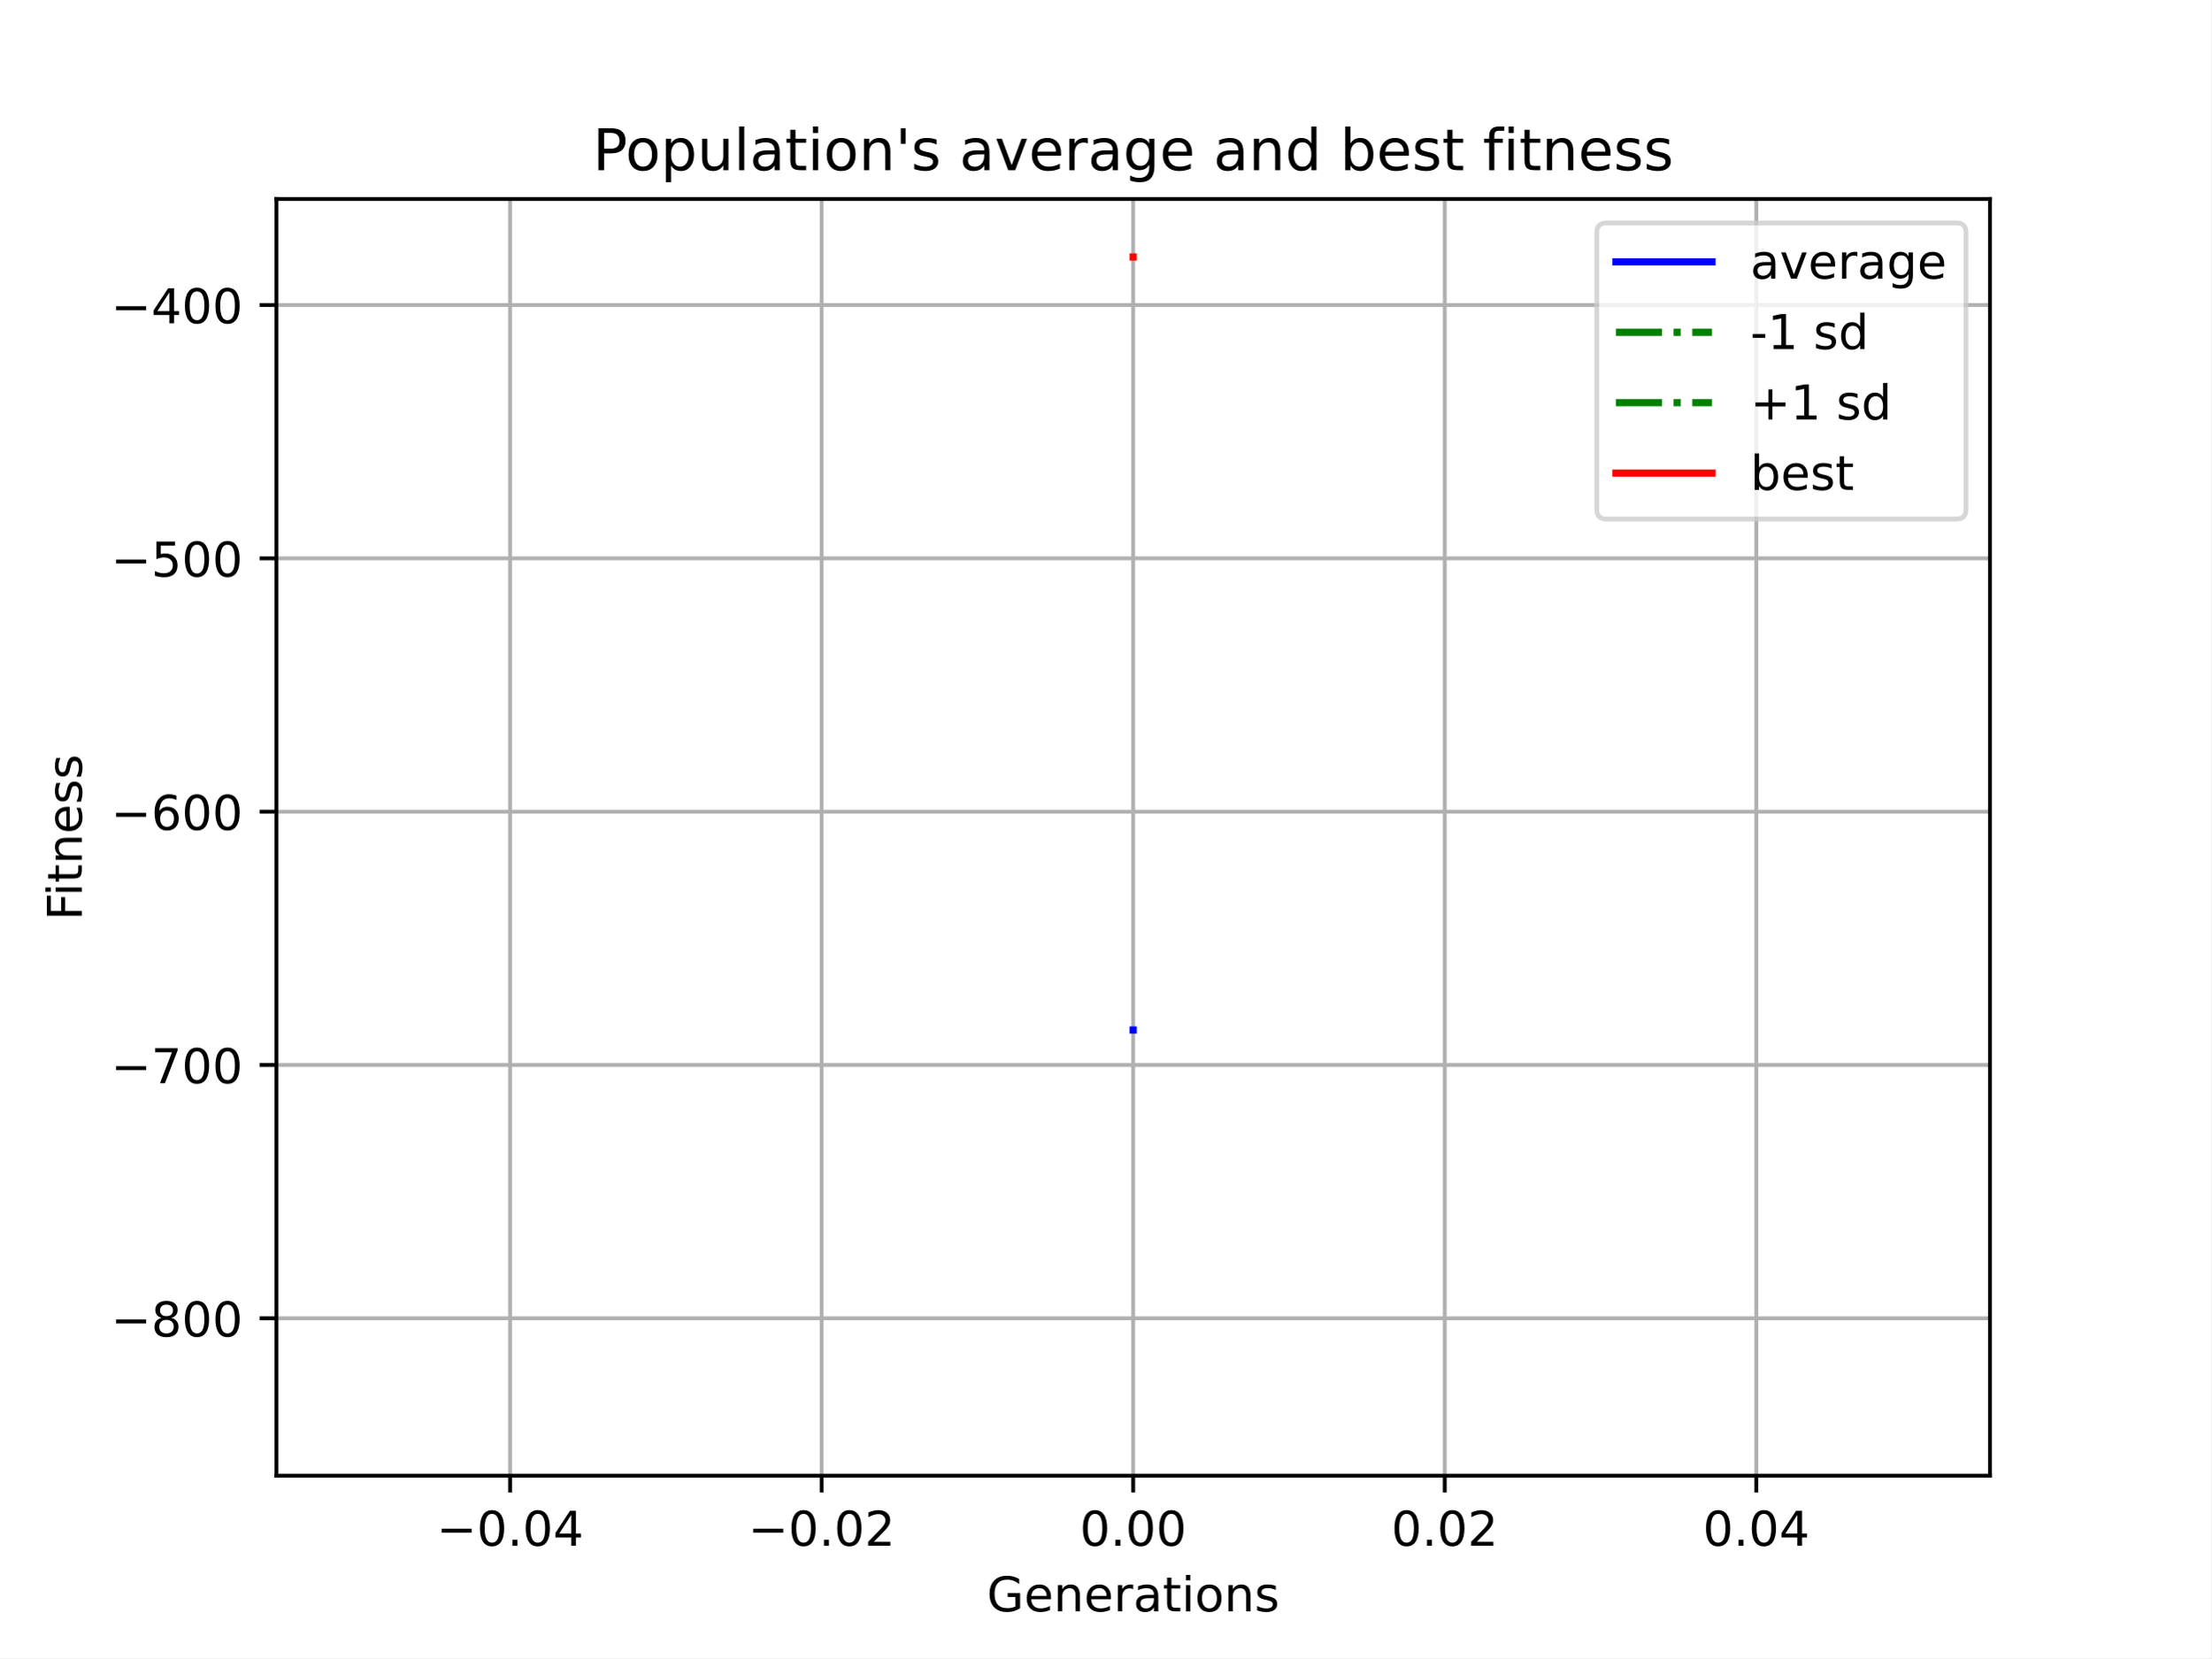
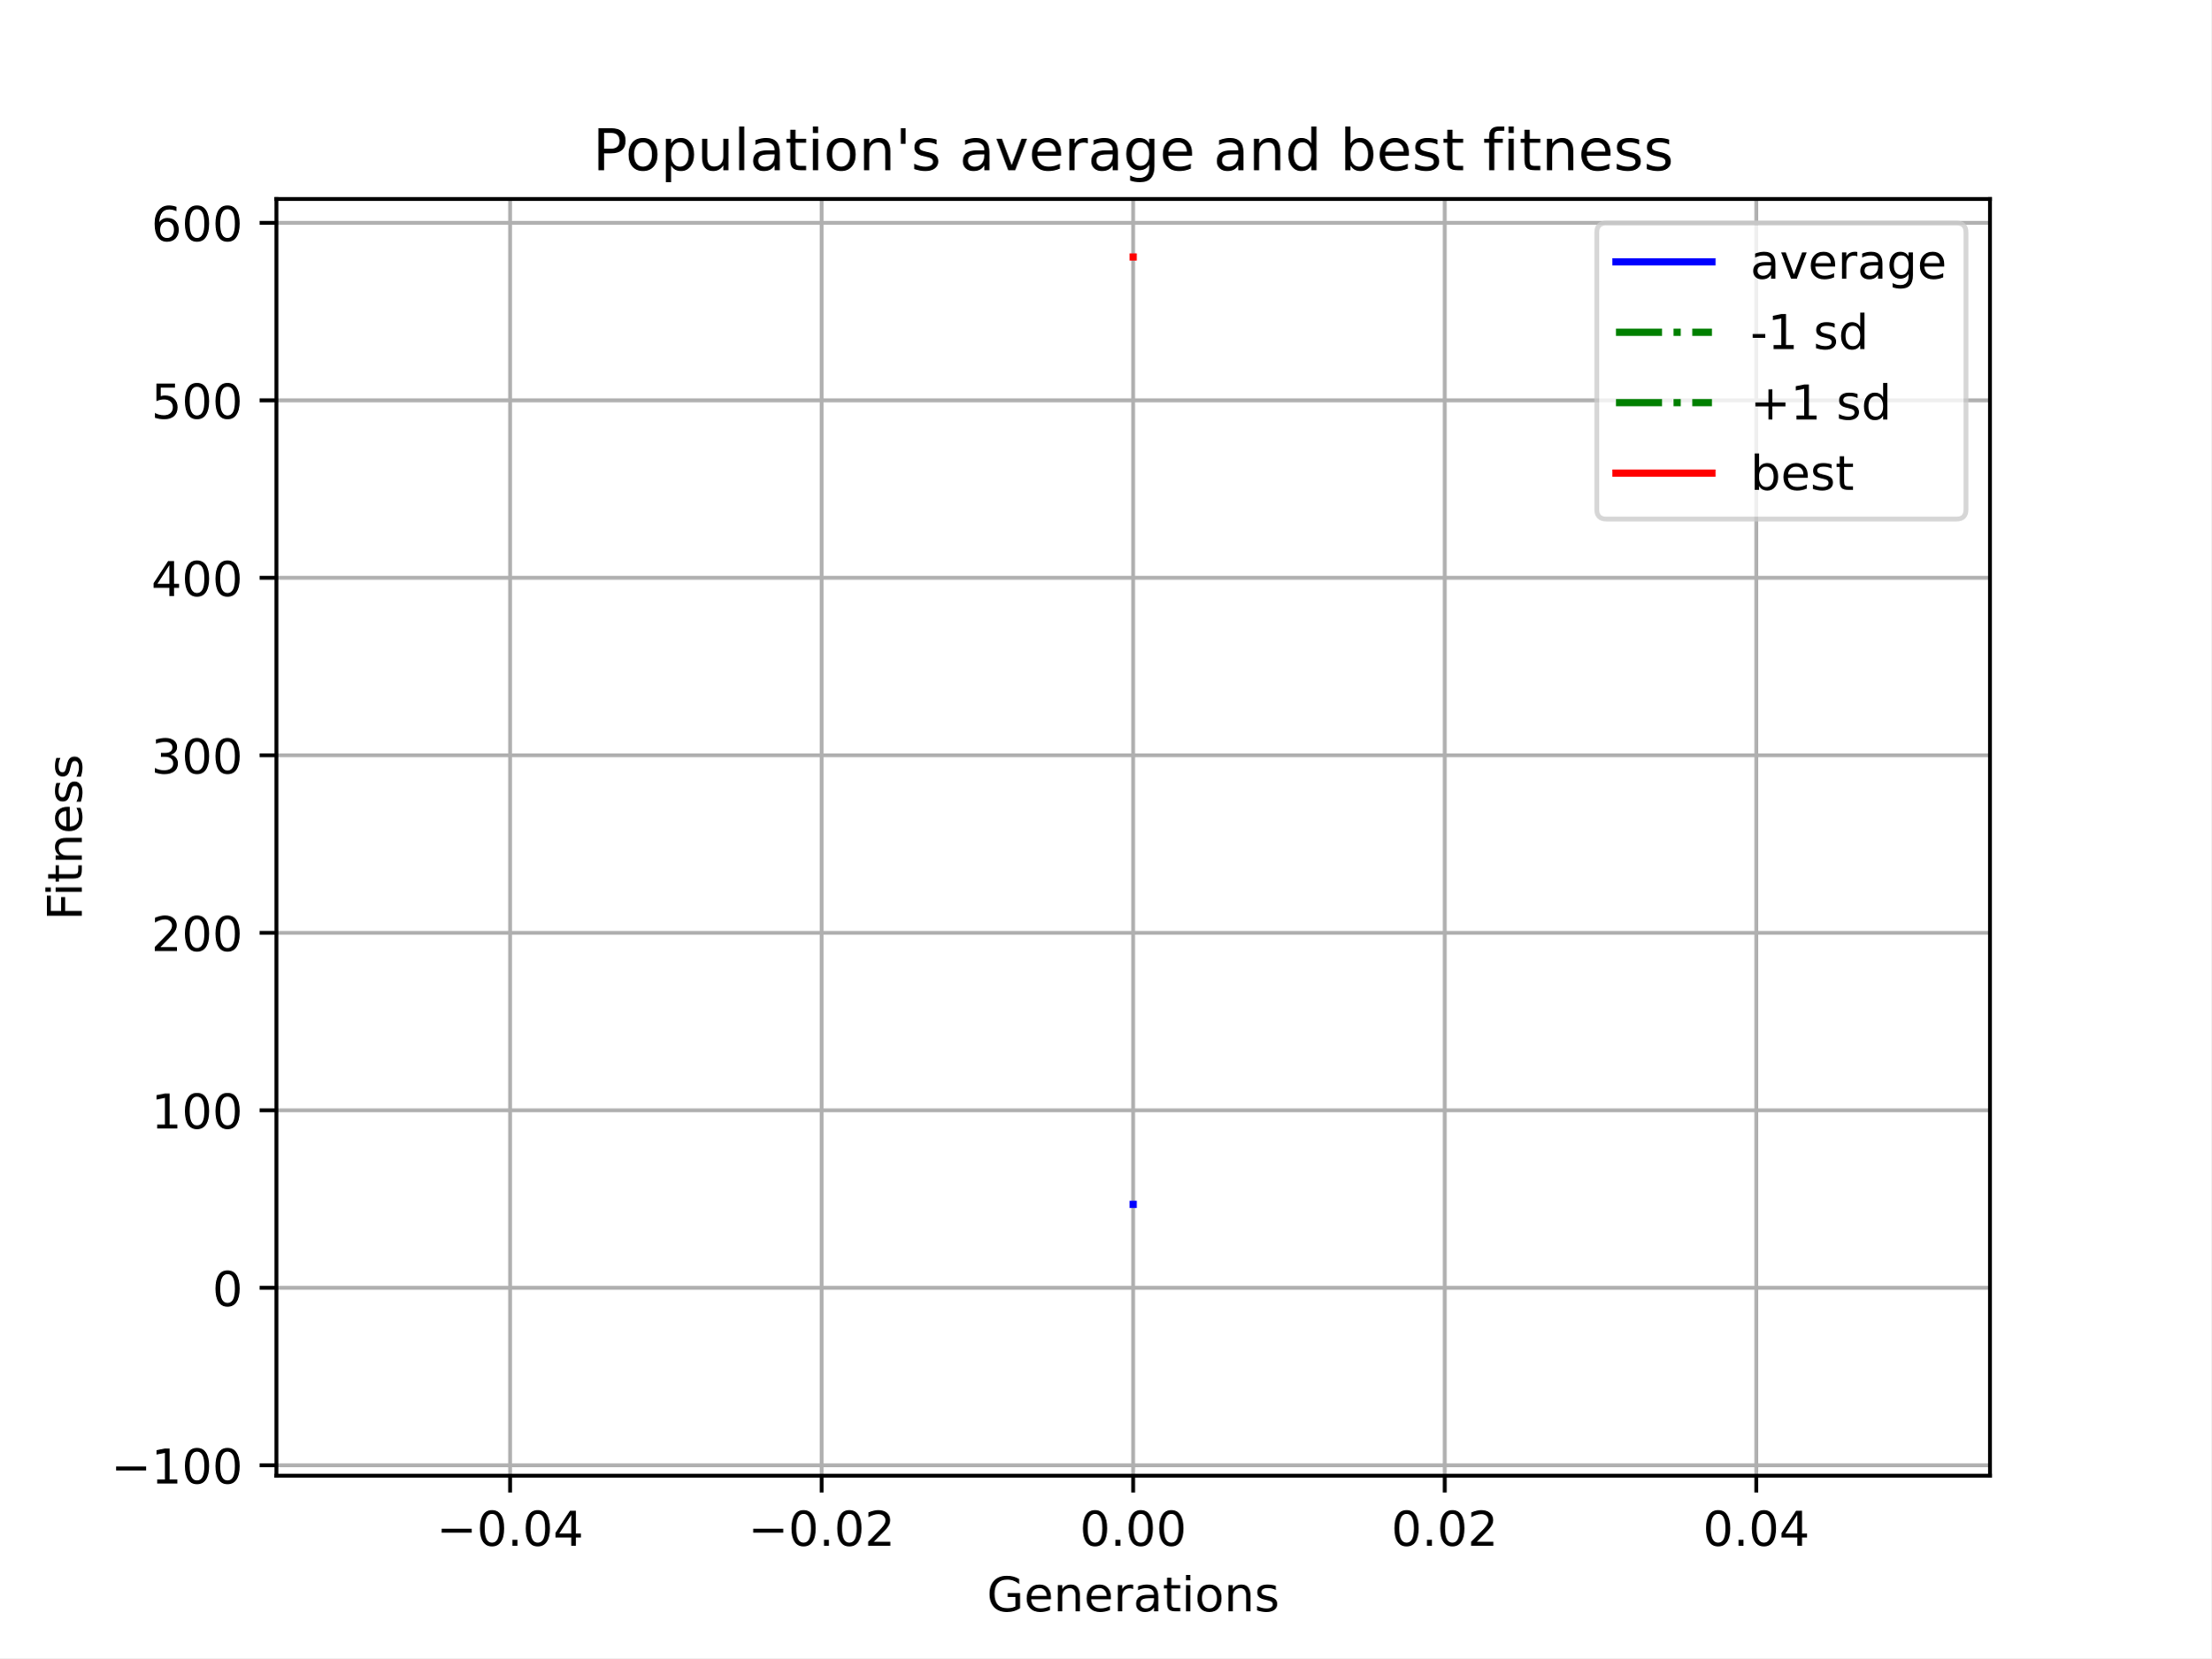
<svg xmlns="http://www.w3.org/2000/svg" xmlns:xlink="http://www.w3.org/1999/xlink" width="460.8pt" height="345.6pt" viewBox="0 0 460.8 345.6" version="1.1">
  <defs>
    <style type="text/css">*{stroke-linejoin: round; stroke-linecap: butt}</style>
  </defs>
  <g id="figure_1">
    <g id="patch_1">
      <path d="M 0 345.6  L 460.8 345.6  L 460.8 0  L 0 0  z " style="fill: #ffffff" />
    </g>
    <g id="axes_1">
      <g id="patch_2">
        <path d="M 57.6 307.584  L 414.72 307.584  L 414.72 41.472  L 57.6 41.472  z " style="fill: #ffffff" />
      </g>
      <g id="matplotlib.axis_1">
        <g id="xtick_1">
          <g id="line2d_1">
-             <path d="M 106.298 307.584  L 106.298 41.472  " clip-path="url(#pdb7693bf3e)" style="fill: none; stroke: #b0b0b0; stroke-width: 0.8; stroke-linecap: square" />
+             <path d="M 106.298 307.584  L 106.298 41.472  " clip-path="url(#pac1f734ee0)" style="fill: none; stroke: #b0b0b0; stroke-width: 0.8; stroke-linecap: square" />
          </g>
          <g id="line2d_2">
            <defs>
-               <path id="m65b449d1ca" d="M 0 0  L 0 3.5  " style="stroke: #000000; stroke-width: 0.8" />
-             </defs>
-             <g>
-               <use xlink:href="#m65b449d1ca" x="106.298" y="307.584" style="stroke: #000000; stroke-width: 0.8" />
+               <path id="mecdad983e1" d="M 0 0  L 0 3.5  " style="stroke: #000000; stroke-width: 0.8" />
+             </defs>
+             <g>
+               <use xlink:href="#mecdad983e1" x="106.298" y="307.584" style="stroke: #000000; stroke-width: 0.8" />
            </g>
          </g>
          <g id="text_1">
            <g transform="translate(90.97553 322.1824)scale(0.1 -0.1)">
              <defs>
                <path id="DejaVuSans-2212" d="M 678 2272  L 4684 2272  L 4684 1741  L 678 1741  L 678 2272  z " transform="scale(0.015625)" />
                <path id="DejaVuSans-30" d="M 2034 4250  Q 1547 4250 1301 3770  Q 1056 3291 1056 2328  Q 1056 1369 1301 889  Q 1547 409 2034 409  Q 2525 409 2770 889  Q 3016 1369 3016 2328  Q 3016 3291 2770 3770  Q 2525 4250 2034 4250  z M 2034 4750  Q 2819 4750 3233 4129  Q 3647 3509 3647 2328  Q 3647 1150 3233 529  Q 2819 -91 2034 -91  Q 1250 -91 836 529  Q 422 1150 422 2328  Q 422 3509 836 4129  Q 1250 4750 2034 4750  z " transform="scale(0.015625)" />
                <path id="DejaVuSans-2e" d="M 684 794  L 1344 794  L 1344 0  L 684 0  L 684 794  z " transform="scale(0.015625)" />
                <path id="DejaVuSans-34" d="M 2419 4116  L 825 1625  L 2419 1625  L 2419 4116  z M 2253 4666  L 3047 4666  L 3047 1625  L 3713 1625  L 3713 1100  L 3047 1100  L 3047 0  L 2419 0  L 2419 1100  L 313 1100  L 313 1709  L 2253 4666  z " transform="scale(0.015625)" />
              </defs>
              <use xlink:href="#DejaVuSans-2212" />
              <use xlink:href="#DejaVuSans-30" x="83.789" />
              <use xlink:href="#DejaVuSans-2e" x="147.412" />
              <use xlink:href="#DejaVuSans-30" x="179.199" />
              <use xlink:href="#DejaVuSans-34" x="242.822" />
            </g>
          </g>
        </g>
        <g id="xtick_2">
          <g id="line2d_3">
-             <path d="M 171.229 307.584  L 171.229 41.472  " clip-path="url(#pdb7693bf3e)" style="fill: none; stroke: #b0b0b0; stroke-width: 0.8; stroke-linecap: square" />
+             <path d="M 171.229 307.584  L 171.229 41.472  " clip-path="url(#pac1f734ee0)" style="fill: none; stroke: #b0b0b0; stroke-width: 0.8; stroke-linecap: square" />
          </g>
          <g id="line2d_4">
            <g>
-               <use xlink:href="#m65b449d1ca" x="171.229" y="307.584" style="stroke: #000000; stroke-width: 0.8" />
+               <use xlink:href="#mecdad983e1" x="171.229" y="307.584" style="stroke: #000000; stroke-width: 0.8" />
            </g>
          </g>
          <g id="text_2">
            <g transform="translate(155.9064 322.1824)scale(0.1 -0.1)">
              <defs>
                <path id="DejaVuSans-32" d="M 1228 531  L 3431 531  L 3431 0  L 469 0  L 469 531  Q 828 903 1448 1529  Q 2069 2156 2228 2338  Q 2531 2678 2651 2914  Q 2772 3150 2772 3378  Q 2772 3750 2511 3984  Q 2250 4219 1831 4219  Q 1534 4219 1204 4116  Q 875 4013 500 3803  L 500 4441  Q 881 4594 1212 4672  Q 1544 4750 1819 4750  Q 2544 4750 2975 4387  Q 3406 4025 3406 3419  Q 3406 3131 3298 2873  Q 3191 2616 2906 2266  Q 2828 2175 2409 1742  Q 1991 1309 1228 531  z " transform="scale(0.015625)" />
              </defs>
              <use xlink:href="#DejaVuSans-2212" />
              <use xlink:href="#DejaVuSans-30" x="83.789" />
              <use xlink:href="#DejaVuSans-2e" x="147.412" />
              <use xlink:href="#DejaVuSans-30" x="179.199" />
              <use xlink:href="#DejaVuSans-32" x="242.822" />
            </g>
          </g>
        </g>
        <g id="xtick_3">
          <g id="line2d_5">
-             <path d="M 236.16 307.584  L 236.16 41.472  " clip-path="url(#pdb7693bf3e)" style="fill: none; stroke: #b0b0b0; stroke-width: 0.8; stroke-linecap: square" />
+             <path d="M 236.16 307.584  L 236.16 41.472  " clip-path="url(#pac1f734ee0)" style="fill: none; stroke: #b0b0b0; stroke-width: 0.8; stroke-linecap: square" />
          </g>
          <g id="line2d_6">
            <g>
-               <use xlink:href="#m65b449d1ca" x="236.16" y="307.584" style="stroke: #000000; stroke-width: 0.8" />
+               <use xlink:href="#mecdad983e1" x="236.16" y="307.584" style="stroke: #000000; stroke-width: 0.8" />
            </g>
          </g>
          <g id="text_3">
            <g transform="translate(225.0272 322.1824)scale(0.1 -0.1)">
              <use xlink:href="#DejaVuSans-30" />
              <use xlink:href="#DejaVuSans-2e" x="63.623" />
              <use xlink:href="#DejaVuSans-30" x="95.41" />
              <use xlink:href="#DejaVuSans-30" x="159.033" />
            </g>
          </g>
        </g>
        <g id="xtick_4">
          <g id="line2d_7">
-             <path d="M 301.091 307.584  L 301.091 41.472  " clip-path="url(#pdb7693bf3e)" style="fill: none; stroke: #b0b0b0; stroke-width: 0.8; stroke-linecap: square" />
+             <path d="M 301.091 307.584  L 301.091 41.472  " clip-path="url(#pac1f734ee0)" style="fill: none; stroke: #b0b0b0; stroke-width: 0.8; stroke-linecap: square" />
          </g>
          <g id="line2d_8">
            <g>
-               <use xlink:href="#m65b449d1ca" x="301.091" y="307.584" style="stroke: #000000; stroke-width: 0.8" />
+               <use xlink:href="#mecdad983e1" x="301.091" y="307.584" style="stroke: #000000; stroke-width: 0.8" />
            </g>
          </g>
          <g id="text_4">
            <g transform="translate(289.9581 322.1824)scale(0.1 -0.1)">
              <use xlink:href="#DejaVuSans-30" />
              <use xlink:href="#DejaVuSans-2e" x="63.623" />
              <use xlink:href="#DejaVuSans-30" x="95.41" />
              <use xlink:href="#DejaVuSans-32" x="159.033" />
            </g>
          </g>
        </g>
        <g id="xtick_5">
          <g id="line2d_9">
-             <path d="M 366.022 307.584  L 366.022 41.472  " clip-path="url(#pdb7693bf3e)" style="fill: none; stroke: #b0b0b0; stroke-width: 0.8; stroke-linecap: square" />
+             <path d="M 366.022 307.584  L 366.022 41.472  " clip-path="url(#pac1f734ee0)" style="fill: none; stroke: #b0b0b0; stroke-width: 0.8; stroke-linecap: square" />
          </g>
          <g id="line2d_10">
            <g>
-               <use xlink:href="#m65b449d1ca" x="366.022" y="307.584" style="stroke: #000000; stroke-width: 0.8" />
+               <use xlink:href="#mecdad983e1" x="366.022" y="307.584" style="stroke: #000000; stroke-width: 0.8" />
            </g>
          </g>
          <g id="text_5">
            <g transform="translate(354.889 322.1824)scale(0.1 -0.1)">
              <use xlink:href="#DejaVuSans-30" />
              <use xlink:href="#DejaVuSans-2e" x="63.623" />
              <use xlink:href="#DejaVuSans-30" x="95.41" />
              <use xlink:href="#DejaVuSans-34" x="159.033" />
            </g>
          </g>
        </g>
        <g id="text_6">
          <g transform="translate(205.6623 335.8606)scale(0.1 -0.1)">
            <defs>
              <path id="DejaVuSans-47" d="M 3809 666  L 3809 1919  L 2778 1919  L 2778 2438  L 4434 2438  L 4434 434  Q 4069 175 3628 42  Q 3188 -91 2688 -91  Q 1594 -91 976 548  Q 359 1188 359 2328  Q 359 3472 976 4111  Q 1594 4750 2688 4750  Q 3144 4750 3555 4637  Q 3966 4525 4313 4306  L 4313 3634  Q 3963 3931 3569 4081  Q 3175 4231 2741 4231  Q 1884 4231 1454 3753  Q 1025 3275 1025 2328  Q 1025 1384 1454 906  Q 1884 428 2741 428  Q 3075 428 3337 486  Q 3600 544 3809 666  z " transform="scale(0.015625)" />
              <path id="DejaVuSans-65" d="M 3597 1894  L 3597 1613  L 953 1613  Q 991 1019 1311 708  Q 1631 397 2203 397  Q 2534 397 2845 478  Q 3156 559 3463 722  L 3463 178  Q 3153 47 2828 -22  Q 2503 -91 2169 -91  Q 1331 -91 842 396  Q 353 884 353 1716  Q 353 2575 817 3079  Q 1281 3584 2069 3584  Q 2775 3584 3186 3129  Q 3597 2675 3597 1894  z M 3022 2063  Q 3016 2534 2758 2815  Q 2500 3097 2075 3097  Q 1594 3097 1305 2825  Q 1016 2553 972 2059  L 3022 2063  z " transform="scale(0.015625)" />
              <path id="DejaVuSans-6e" d="M 3513 2113  L 3513 0  L 2938 0  L 2938 2094  Q 2938 2591 2744 2837  Q 2550 3084 2163 3084  Q 1697 3084 1428 2787  Q 1159 2491 1159 1978  L 1159 0  L 581 0  L 581 3500  L 1159 3500  L 1159 2956  Q 1366 3272 1645 3428  Q 1925 3584 2291 3584  Q 2894 3584 3203 3211  Q 3513 2838 3513 2113  z " transform="scale(0.015625)" />
              <path id="DejaVuSans-72" d="M 2631 2963  Q 2534 3019 2420 3045  Q 2306 3072 2169 3072  Q 1681 3072 1420 2755  Q 1159 2438 1159 1844  L 1159 0  L 581 0  L 581 3500  L 1159 3500  L 1159 2956  Q 1341 3275 1631 3429  Q 1922 3584 2338 3584  Q 2397 3584 2469 3576  Q 2541 3569 2628 3553  L 2631 2963  z " transform="scale(0.015625)" />
              <path id="DejaVuSans-61" d="M 2194 1759  Q 1497 1759 1228 1600  Q 959 1441 959 1056  Q 959 750 1161 570  Q 1363 391 1709 391  Q 2188 391 2477 730  Q 2766 1069 2766 1631  L 2766 1759  L 2194 1759  z M 3341 1997  L 3341 0  L 2766 0  L 2766 531  Q 2569 213 2275 61  Q 1981 -91 1556 -91  Q 1019 -91 701 211  Q 384 513 384 1019  Q 384 1609 779 1909  Q 1175 2209 1959 2209  L 2766 2209  L 2766 2266  Q 2766 2663 2505 2880  Q 2244 3097 1772 3097  Q 1472 3097 1187 3025  Q 903 2953 641 2809  L 641 3341  Q 956 3463 1253 3523  Q 1550 3584 1831 3584  Q 2591 3584 2966 3190  Q 3341 2797 3341 1997  z " transform="scale(0.015625)" />
              <path id="DejaVuSans-74" d="M 1172 4494  L 1172 3500  L 2356 3500  L 2356 3053  L 1172 3053  L 1172 1153  Q 1172 725 1289 603  Q 1406 481 1766 481  L 2356 481  L 2356 0  L 1766 0  Q 1100 0 847 248  Q 594 497 594 1153  L 594 3053  L 172 3053  L 172 3500  L 594 3500  L 594 4494  L 1172 4494  z " transform="scale(0.015625)" />
              <path id="DejaVuSans-69" d="M 603 3500  L 1178 3500  L 1178 0  L 603 0  L 603 3500  z M 603 4863  L 1178 4863  L 1178 4134  L 603 4134  L 603 4863  z " transform="scale(0.015625)" />
              <path id="DejaVuSans-6f" d="M 1959 3097  Q 1497 3097 1228 2736  Q 959 2375 959 1747  Q 959 1119 1226 758  Q 1494 397 1959 397  Q 2419 397 2687 759  Q 2956 1122 2956 1747  Q 2956 2369 2687 2733  Q 2419 3097 1959 3097  z M 1959 3584  Q 2709 3584 3137 3096  Q 3566 2609 3566 1747  Q 3566 888 3137 398  Q 2709 -91 1959 -91  Q 1206 -91 779 398  Q 353 888 353 1747  Q 353 2609 779 3096  Q 1206 3584 1959 3584  z " transform="scale(0.015625)" />
              <path id="DejaVuSans-73" d="M 2834 3397  L 2834 2853  Q 2591 2978 2328 3040  Q 2066 3103 1784 3103  Q 1356 3103 1142 2972  Q 928 2841 928 2578  Q 928 2378 1081 2264  Q 1234 2150 1697 2047  L 1894 2003  Q 2506 1872 2764 1633  Q 3022 1394 3022 966  Q 3022 478 2636 193  Q 2250 -91 1575 -91  Q 1294 -91 989 -36  Q 684 19 347 128  L 347 722  Q 666 556 975 473  Q 1284 391 1588 391  Q 1994 391 2212 530  Q 2431 669 2431 922  Q 2431 1156 2273 1281  Q 2116 1406 1581 1522  L 1381 1569  Q 847 1681 609 1914  Q 372 2147 372 2553  Q 372 3047 722 3315  Q 1072 3584 1716 3584  Q 2034 3584 2315 3537  Q 2597 3491 2834 3397  z " transform="scale(0.015625)" />
            </defs>
            <use xlink:href="#DejaVuSans-47" />
            <use xlink:href="#DejaVuSans-65" x="77.49" />
            <use xlink:href="#DejaVuSans-6e" x="139.014" />
            <use xlink:href="#DejaVuSans-65" x="202.393" />
            <use xlink:href="#DejaVuSans-72" x="263.916" />
            <use xlink:href="#DejaVuSans-61" x="305.029" />
            <use xlink:href="#DejaVuSans-74" x="366.309" />
            <use xlink:href="#DejaVuSans-69" x="405.518" />
            <use xlink:href="#DejaVuSans-6f" x="433.301" />
            <use xlink:href="#DejaVuSans-6e" x="494.482" />
            <use xlink:href="#DejaVuSans-73" x="557.861" />
          </g>
        </g>
      </g>
      <g id="matplotlib.axis_2">
        <g id="ytick_1">
          <g id="line2d_11">
-             <path d="M 57.6 274.772  L 414.72 274.772  " clip-path="url(#pdb7693bf3e)" style="fill: none; stroke: #b0b0b0; stroke-width: 0.8; stroke-linecap: square" />
+             <path d="M 57.6 305.416  L 414.72 305.416  " clip-path="url(#pac1f734ee0)" style="fill: none; stroke: #b0b0b0; stroke-width: 0.8; stroke-linecap: square" />
          </g>
          <g id="line2d_12">
            <defs>
-               <path id="m8812b882fa" d="M 0 0  L -3.5 0  " style="stroke: #000000; stroke-width: 0.8" />
-             </defs>
-             <g>
-               <use xlink:href="#m8812b882fa" x="57.6" y="274.772" style="stroke: #000000; stroke-width: 0.8" />
+               <path id="ma5c79f63bf" d="M 0 0  L -3.5 0  " style="stroke: #000000; stroke-width: 0.8" />
+             </defs>
+             <g>
+               <use xlink:href="#ma5c79f63bf" x="57.6" y="305.416" style="stroke: #000000; stroke-width: 0.8" />
            </g>
          </g>
          <g id="text_7">
-             <g transform="translate(23.13281 278.5717)scale(0.1 -0.1)">
-               <defs>
-                 <path id="DejaVuSans-38" d="M 2034 2216  Q 1584 2216 1326 1975  Q 1069 1734 1069 1313  Q 1069 891 1326 650  Q 1584 409 2034 409  Q 2484 409 2743 651  Q 3003 894 3003 1313  Q 3003 1734 2745 1975  Q 2488 2216 2034 2216  z M 1403 2484  Q 997 2584 770 2862  Q 544 3141 544 3541  Q 544 4100 942 4425  Q 1341 4750 2034 4750  Q 2731 4750 3128 4425  Q 3525 4100 3525 3541  Q 3525 3141 3298 2862  Q 3072 2584 2669 2484  Q 3125 2378 3379 2068  Q 3634 1759 3634 1313  Q 3634 634 3220 271  Q 2806 -91 2034 -91  Q 1263 -91 848 271  Q 434 634 434 1313  Q 434 1759 690 2068  Q 947 2378 1403 2484  z M 1172 3481  Q 1172 3119 1398 2916  Q 1625 2713 2034 2713  Q 2441 2713 2670 2916  Q 2900 3119 2900 3481  Q 2900 3844 2670 4047  Q 2441 4250 2034 4250  Q 1625 4250 1398 4047  Q 1172 3844 1172 3481  z " transform="scale(0.015625)" />
+             <g transform="translate(23.13281 309.2149)scale(0.1 -0.1)">
+               <defs>
+                 <path id="DejaVuSans-31" d="M 794 531  L 1825 531  L 1825 4091  L 703 3866  L 703 4441  L 1819 4666  L 2450 4666  L 2450 531  L 3481 531  L 3481 0  L 794 0  L 794 531  z " transform="scale(0.015625)" />
              </defs>
              <use xlink:href="#DejaVuSans-2212" />
-               <use xlink:href="#DejaVuSans-38" x="83.789" />
+               <use xlink:href="#DejaVuSans-31" x="83.789" />
              <use xlink:href="#DejaVuSans-30" x="147.412" />
              <use xlink:href="#DejaVuSans-30" x="211.035" />
            </g>
          </g>
        </g>
        <g id="ytick_2">
          <g id="line2d_13">
-             <path d="M 57.6 221.972  L 414.72 221.972  " clip-path="url(#pdb7693bf3e)" style="fill: none; stroke: #b0b0b0; stroke-width: 0.8; stroke-linecap: square" />
+             <path d="M 57.6 268.419  L 414.72 268.419  " clip-path="url(#pac1f734ee0)" style="fill: none; stroke: #b0b0b0; stroke-width: 0.8; stroke-linecap: square" />
          </g>
          <g id="line2d_14">
            <g>
-               <use xlink:href="#m8812b882fa" x="57.6" y="221.972" style="stroke: #000000; stroke-width: 0.8" />
+               <use xlink:href="#ma5c79f63bf" x="57.6" y="268.419" style="stroke: #000000; stroke-width: 0.8" />
            </g>
          </g>
          <g id="text_8">
-             <g transform="translate(23.13281 225.7716)scale(0.1 -0.1)">
-               <defs>
-                 <path id="DejaVuSans-37" d="M 525 4666  L 3525 4666  L 3525 4397  L 1831 0  L 1172 0  L 2766 4134  L 525 4134  L 525 4666  z " transform="scale(0.015625)" />
-               </defs>
-               <use xlink:href="#DejaVuSans-2212" />
-               <use xlink:href="#DejaVuSans-37" x="83.789" />
-               <use xlink:href="#DejaVuSans-30" x="147.412" />
-               <use xlink:href="#DejaVuSans-30" x="211.035" />
+             <g transform="translate(44.2375 272.2183)scale(0.1 -0.1)">
+               <use xlink:href="#DejaVuSans-30" />
            </g>
          </g>
        </g>
        <g id="ytick_3">
          <g id="line2d_15">
-             <path d="M 57.6 169.172  L 414.72 169.172  " clip-path="url(#pdb7693bf3e)" style="fill: none; stroke: #b0b0b0; stroke-width: 0.8; stroke-linecap: square" />
+             <path d="M 57.6 231.422  L 414.72 231.422  " clip-path="url(#pac1f734ee0)" style="fill: none; stroke: #b0b0b0; stroke-width: 0.8; stroke-linecap: square" />
          </g>
          <g id="line2d_16">
            <g>
-               <use xlink:href="#m8812b882fa" x="57.6" y="169.172" style="stroke: #000000; stroke-width: 0.8" />
+               <use xlink:href="#ma5c79f63bf" x="57.6" y="231.422" style="stroke: #000000; stroke-width: 0.8" />
            </g>
          </g>
          <g id="text_9">
-             <g transform="translate(23.13281 172.9716)scale(0.1 -0.1)">
-               <defs>
-                 <path id="DejaVuSans-36" d="M 2113 2584  Q 1688 2584 1439 2293  Q 1191 2003 1191 1497  Q 1191 994 1439 701  Q 1688 409 2113 409  Q 2538 409 2786 701  Q 3034 994 3034 1497  Q 3034 2003 2786 2293  Q 2538 2584 2113 2584  z M 3366 4563  L 3366 3988  Q 3128 4100 2886 4159  Q 2644 4219 2406 4219  Q 1781 4219 1451 3797  Q 1122 3375 1075 2522  Q 1259 2794 1537 2939  Q 1816 3084 2150 3084  Q 2853 3084 3261 2657  Q 3669 2231 3669 1497  Q 3669 778 3244 343  Q 2819 -91 2113 -91  Q 1303 -91 875 529  Q 447 1150 447 2328  Q 447 3434 972 4092  Q 1497 4750 2381 4750  Q 2619 4750 2861 4703  Q 3103 4656 3366 4563  z " transform="scale(0.015625)" />
-               </defs>
-               <use xlink:href="#DejaVuSans-2212" />
-               <use xlink:href="#DejaVuSans-36" x="83.789" />
-               <use xlink:href="#DejaVuSans-30" x="147.412" />
-               <use xlink:href="#DejaVuSans-30" x="211.035" />
+             <g transform="translate(31.5125 235.2216)scale(0.1 -0.1)">
+               <use xlink:href="#DejaVuSans-31" />
+               <use xlink:href="#DejaVuSans-30" x="63.623" />
+               <use xlink:href="#DejaVuSans-30" x="127.246" />
            </g>
          </g>
        </g>
        <g id="ytick_4">
          <g id="line2d_17">
-             <path d="M 57.6 116.372  L 414.72 116.372  " clip-path="url(#pdb7693bf3e)" style="fill: none; stroke: #b0b0b0; stroke-width: 0.8; stroke-linecap: square" />
+             <path d="M 57.6 194.426  L 414.72 194.426  " clip-path="url(#pac1f734ee0)" style="fill: none; stroke: #b0b0b0; stroke-width: 0.8; stroke-linecap: square" />
          </g>
          <g id="line2d_18">
            <g>
-               <use xlink:href="#m8812b882fa" x="57.6" y="116.372" style="stroke: #000000; stroke-width: 0.8" />
+               <use xlink:href="#ma5c79f63bf" x="57.6" y="194.426" style="stroke: #000000; stroke-width: 0.8" />
            </g>
          </g>
          <g id="text_10">
-             <g transform="translate(23.13281 120.1715)scale(0.1 -0.1)">
-               <defs>
-                 <path id="DejaVuSans-35" d="M 691 4666  L 3169 4666  L 3169 4134  L 1269 4134  L 1269 2991  Q 1406 3038 1543 3061  Q 1681 3084 1819 3084  Q 2600 3084 3056 2656  Q 3513 2228 3513 1497  Q 3513 744 3044 326  Q 2575 -91 1722 -91  Q 1428 -91 1123 -41  Q 819 9 494 109  L 494 744  Q 775 591 1075 516  Q 1375 441 1709 441  Q 2250 441 2565 725  Q 2881 1009 2881 1497  Q 2881 1984 2565 2268  Q 2250 2553 1709 2553  Q 1456 2553 1204 2497  Q 953 2441 691 2322  L 691 4666  z " transform="scale(0.015625)" />
-               </defs>
-               <use xlink:href="#DejaVuSans-2212" />
-               <use xlink:href="#DejaVuSans-35" x="83.789" />
-               <use xlink:href="#DejaVuSans-30" x="147.412" />
-               <use xlink:href="#DejaVuSans-30" x="211.035" />
+             <g transform="translate(31.5125 198.225)scale(0.1 -0.1)">
+               <use xlink:href="#DejaVuSans-32" />
+               <use xlink:href="#DejaVuSans-30" x="63.623" />
+               <use xlink:href="#DejaVuSans-30" x="127.246" />
            </g>
          </g>
        </g>
        <g id="ytick_5">
          <g id="line2d_19">
-             <path d="M 57.6 63.572  L 414.72 63.572  " clip-path="url(#pdb7693bf3e)" style="fill: none; stroke: #b0b0b0; stroke-width: 0.8; stroke-linecap: square" />
+             <path d="M 57.6 157.429  L 414.72 157.429  " clip-path="url(#pac1f734ee0)" style="fill: none; stroke: #b0b0b0; stroke-width: 0.8; stroke-linecap: square" />
          </g>
          <g id="line2d_20">
            <g>
-               <use xlink:href="#m8812b882fa" x="57.6" y="63.572" style="stroke: #000000; stroke-width: 0.8" />
+               <use xlink:href="#ma5c79f63bf" x="57.6" y="157.429" style="stroke: #000000; stroke-width: 0.8" />
            </g>
          </g>
          <g id="text_11">
-             <g transform="translate(23.13281 67.37143)scale(0.1 -0.1)">
-               <use xlink:href="#DejaVuSans-2212" />
-               <use xlink:href="#DejaVuSans-34" x="83.789" />
-               <use xlink:href="#DejaVuSans-30" x="147.412" />
-               <use xlink:href="#DejaVuSans-30" x="211.035" />
-             </g>
-           </g>
-         </g>
-         <g id="text_12">
+             <g transform="translate(31.5125 161.2284)scale(0.1 -0.1)">
+               <defs>
+                 <path id="DejaVuSans-33" d="M 2597 2516  Q 3050 2419 3304 2112  Q 3559 1806 3559 1356  Q 3559 666 3084 287  Q 2609 -91 1734 -91  Q 1441 -91 1130 -33  Q 819 25 488 141  L 488 750  Q 750 597 1062 519  Q 1375 441 1716 441  Q 2309 441 2620 675  Q 2931 909 2931 1356  Q 2931 1769 2642 2001  Q 2353 2234 1838 2234  L 1294 2234  L 1294 2753  L 1863 2753  Q 2328 2753 2575 2939  Q 2822 3125 2822 3475  Q 2822 3834 2567 4026  Q 2313 4219 1838 4219  Q 1578 4219 1281 4162  Q 984 4106 628 3988  L 628 4550  Q 988 4650 1302 4700  Q 1616 4750 1894 4750  Q 2613 4750 3031 4423  Q 3450 4097 3450 3541  Q 3450 3153 3228 2886  Q 3006 2619 2597 2516  z " transform="scale(0.015625)" />
+               </defs>
+               <use xlink:href="#DejaVuSans-33" />
+               <use xlink:href="#DejaVuSans-30" x="63.623" />
+               <use xlink:href="#DejaVuSans-30" x="127.246" />
+             </g>
+           </g>
+         </g>
+         <g id="ytick_6">
+           <g id="line2d_21">
+             <path d="M 57.6 120.433  L 414.72 120.433  " clip-path="url(#pac1f734ee0)" style="fill: none; stroke: #b0b0b0; stroke-width: 0.8; stroke-linecap: square" />
+           </g>
+           <g id="line2d_22">
+             <g>
+               <use xlink:href="#ma5c79f63bf" x="57.6" y="120.433" style="stroke: #000000; stroke-width: 0.8" />
+             </g>
+           </g>
+           <g id="text_12">
+             <g transform="translate(31.5125 124.2317)scale(0.1 -0.1)">
+               <use xlink:href="#DejaVuSans-34" />
+               <use xlink:href="#DejaVuSans-30" x="63.623" />
+               <use xlink:href="#DejaVuSans-30" x="127.246" />
+             </g>
+           </g>
+         </g>
+         <g id="ytick_7">
+           <g id="line2d_23">
+             <path d="M 57.6 83.436  L 414.72 83.436  " clip-path="url(#pac1f734ee0)" style="fill: none; stroke: #b0b0b0; stroke-width: 0.8; stroke-linecap: square" />
+           </g>
+           <g id="line2d_24">
+             <g>
+               <use xlink:href="#ma5c79f63bf" x="57.6" y="83.436" style="stroke: #000000; stroke-width: 0.8" />
+             </g>
+           </g>
+           <g id="text_13">
+             <g transform="translate(31.5125 87.23508)scale(0.1 -0.1)">
+               <defs>
+                 <path id="DejaVuSans-35" d="M 691 4666  L 3169 4666  L 3169 4134  L 1269 4134  L 1269 2991  Q 1406 3038 1543 3061  Q 1681 3084 1819 3084  Q 2600 3084 3056 2656  Q 3513 2228 3513 1497  Q 3513 744 3044 326  Q 2575 -91 1722 -91  Q 1428 -91 1123 -41  Q 819 9 494 109  L 494 744  Q 775 591 1075 516  Q 1375 441 1709 441  Q 2250 441 2565 725  Q 2881 1009 2881 1497  Q 2881 1984 2565 2268  Q 2250 2553 1709 2553  Q 1456 2553 1204 2497  Q 953 2441 691 2322  L 691 4666  z " transform="scale(0.015625)" />
+               </defs>
+               <use xlink:href="#DejaVuSans-35" />
+               <use xlink:href="#DejaVuSans-30" x="63.623" />
+               <use xlink:href="#DejaVuSans-30" x="127.246" />
+             </g>
+           </g>
+         </g>
+         <g id="ytick_8">
+           <g id="line2d_25">
+             <path d="M 57.6 46.439  L 414.72 46.439  " clip-path="url(#pac1f734ee0)" style="fill: none; stroke: #b0b0b0; stroke-width: 0.8; stroke-linecap: square" />
+           </g>
+           <g id="line2d_26">
+             <g>
+               <use xlink:href="#ma5c79f63bf" x="57.6" y="46.439" style="stroke: #000000; stroke-width: 0.8" />
+             </g>
+           </g>
+           <g id="text_14">
+             <g transform="translate(31.5125 50.23845)scale(0.1 -0.1)">
+               <defs>
+                 <path id="DejaVuSans-36" d="M 2113 2584  Q 1688 2584 1439 2293  Q 1191 2003 1191 1497  Q 1191 994 1439 701  Q 1688 409 2113 409  Q 2538 409 2786 701  Q 3034 994 3034 1497  Q 3034 2003 2786 2293  Q 2538 2584 2113 2584  z M 3366 4563  L 3366 3988  Q 3128 4100 2886 4159  Q 2644 4219 2406 4219  Q 1781 4219 1451 3797  Q 1122 3375 1075 2522  Q 1259 2794 1537 2939  Q 1816 3084 2150 3084  Q 2853 3084 3261 2657  Q 3669 2231 3669 1497  Q 3669 778 3244 343  Q 2819 -91 2113 -91  Q 1303 -91 875 529  Q 447 1150 447 2328  Q 447 3434 972 4092  Q 1497 4750 2381 4750  Q 2619 4750 2861 4703  Q 3103 4656 3366 4563  z " transform="scale(0.015625)" />
+               </defs>
+               <use xlink:href="#DejaVuSans-36" />
+               <use xlink:href="#DejaVuSans-30" x="63.623" />
+               <use xlink:href="#DejaVuSans-30" x="127.246" />
+             </g>
+           </g>
+         </g>
+         <g id="text_15">
          <g transform="translate(17.05313 191.8452)rotate(-90)scale(0.1 -0.1)">
            <defs>
              <path id="DejaVuSans-46" d="M 628 4666  L 3309 4666  L 3309 4134  L 1259 4134  L 1259 2759  L 3109 2759  L 3109 2228  L 1259 2228  L 1259 0  L 628 0  L 628 4666  z " transform="scale(0.015625)" />
            </defs>
            <use xlink:href="#DejaVuSans-46" />
            <use xlink:href="#DejaVuSans-69" x="50.27" />
            <use xlink:href="#DejaVuSans-74" x="78.053" />
            <use xlink:href="#DejaVuSans-6e" x="117.262" />
            <use xlink:href="#DejaVuSans-65" x="180.641" />
            <use xlink:href="#DejaVuSans-73" x="242.164" />
            <use xlink:href="#DejaVuSans-73" x="294.264" />
          </g>
        </g>
      </g>
-       <g id="line2d_21">
-         <path d="M 236.16 214.682  " clip-path="url(#pdb7693bf3e)" style="fill: none; stroke: #0000ff; stroke-width: 1.5; stroke-linecap: square" />
-       </g>
-       <g id="line2d_22">
-         <path d="M 236.16 295.488  " clip-path="url(#pdb7693bf3e)" style="fill: none; stroke-dasharray: 9.6,2.4,1.5,2.4; stroke-dashoffset: 0; stroke: #008000; stroke-width: 1.5" />
-       </g>
-       <g id="line2d_23">
-         <path d="M 236.16 133.876  " clip-path="url(#pdb7693bf3e)" style="fill: none; stroke-dasharray: 9.6,2.4,1.5,2.4; stroke-dashoffset: 0; stroke: #008000; stroke-width: 1.5" />
-       </g>
-       <g id="line2d_24">
-         <path d="M 236.16 53.568  " clip-path="url(#pdb7693bf3e)" style="fill: none; stroke: #ff0000; stroke-width: 1.5; stroke-linecap: square" />
+       <g id="line2d_27">
+         <path d="M 236.16 251.016  " clip-path="url(#pac1f734ee0)" style="fill: none; stroke: #0000ff; stroke-width: 1.5; stroke-linecap: square" />
+       </g>
+       <g id="line2d_28">
+         <path d="M 236.16 295.488  " clip-path="url(#pac1f734ee0)" style="fill: none; stroke-dasharray: 9.6,2.4,1.5,2.4; stroke-dashoffset: 0; stroke: #008000; stroke-width: 1.5" />
+       </g>
+       <g id="line2d_29">
+         <path d="M 236.16 206.544  " clip-path="url(#pac1f734ee0)" style="fill: none; stroke-dasharray: 9.6,2.4,1.5,2.4; stroke-dashoffset: 0; stroke: #008000; stroke-width: 1.5" />
+       </g>
+       <g id="line2d_30">
+         <path d="M 236.16 53.568  " clip-path="url(#pac1f734ee0)" style="fill: none; stroke: #ff0000; stroke-width: 1.5; stroke-linecap: square" />
      </g>
      <g id="patch_3">
        <path d="M 57.6 307.584  L 57.6 41.472  " style="fill: none; stroke: #000000; stroke-width: 0.8; stroke-linejoin: miter; stroke-linecap: square" />
      </g>
      <g id="patch_4">
        <path d="M 414.72 307.584  L 414.72 41.472  " style="fill: none; stroke: #000000; stroke-width: 0.8; stroke-linejoin: miter; stroke-linecap: square" />
      </g>
      <g id="patch_5">
        <path d="M 57.6 307.584  L 414.72 307.584  " style="fill: none; stroke: #000000; stroke-width: 0.8; stroke-linejoin: miter; stroke-linecap: square" />
      </g>
      <g id="patch_6">
        <path d="M 57.6 41.472  L 414.72 41.472  " style="fill: none; stroke: #000000; stroke-width: 0.8; stroke-linejoin: miter; stroke-linecap: square" />
      </g>
-       <g id="text_13">
+       <g id="text_16">
        <g transform="translate(123.5297 35.472)scale(0.12 -0.12)">
          <defs>
            <path id="DejaVuSans-50" d="M 1259 4147  L 1259 2394  L 2053 2394  Q 2494 2394 2734 2622  Q 2975 2850 2975 3272  Q 2975 3691 2734 3919  Q 2494 4147 2053 4147  L 1259 4147  z M 628 4666  L 2053 4666  Q 2838 4666 3239 4311  Q 3641 3956 3641 3272  Q 3641 2581 3239 2228  Q 2838 1875 2053 1875  L 1259 1875  L 1259 0  L 628 0  L 628 4666  z " transform="scale(0.015625)" />
            <path id="DejaVuSans-70" d="M 1159 525  L 1159 -1331  L 581 -1331  L 581 3500  L 1159 3500  L 1159 2969  Q 1341 3281 1617 3432  Q 1894 3584 2278 3584  Q 2916 3584 3314 3078  Q 3713 2572 3713 1747  Q 3713 922 3314 415  Q 2916 -91 2278 -91  Q 1894 -91 1617 61  Q 1341 213 1159 525  z M 3116 1747  Q 3116 2381 2855 2742  Q 2594 3103 2138 3103  Q 1681 3103 1420 2742  Q 1159 2381 1159 1747  Q 1159 1113 1420 752  Q 1681 391 2138 391  Q 2594 391 2855 752  Q 3116 1113 3116 1747  z " transform="scale(0.015625)" />
            <path id="DejaVuSans-75" d="M 544 1381  L 544 3500  L 1119 3500  L 1119 1403  Q 1119 906 1312 657  Q 1506 409 1894 409  Q 2359 409 2629 706  Q 2900 1003 2900 1516  L 2900 3500  L 3475 3500  L 3475 0  L 2900 0  L 2900 538  Q 2691 219 2414 64  Q 2138 -91 1772 -91  Q 1169 -91 856 284  Q 544 659 544 1381  z M 1991 3584  L 1991 3584  z " transform="scale(0.015625)" />
            <path id="DejaVuSans-6c" d="M 603 4863  L 1178 4863  L 1178 0  L 603 0  L 603 4863  z " transform="scale(0.015625)" />
            <path id="DejaVuSans-27" d="M 1147 4666  L 1147 2931  L 616 2931  L 616 4666  L 1147 4666  z " transform="scale(0.015625)" />
            <path id="DejaVuSans-20" transform="scale(0.015625)" />
            <path id="DejaVuSans-76" d="M 191 3500  L 800 3500  L 1894 563  L 2988 3500  L 3597 3500  L 2284 0  L 1503 0  L 191 3500  z " transform="scale(0.015625)" />
            <path id="DejaVuSans-67" d="M 2906 1791  Q 2906 2416 2648 2759  Q 2391 3103 1925 3103  Q 1463 3103 1205 2759  Q 947 2416 947 1791  Q 947 1169 1205 825  Q 1463 481 1925 481  Q 2391 481 2648 825  Q 2906 1169 2906 1791  z M 3481 434  Q 3481 -459 3084 -895  Q 2688 -1331 1869 -1331  Q 1566 -1331 1297 -1286  Q 1028 -1241 775 -1147  L 775 -588  Q 1028 -725 1275 -790  Q 1522 -856 1778 -856  Q 2344 -856 2625 -561  Q 2906 -266 2906 331  L 2906 616  Q 2728 306 2450 153  Q 2172 0 1784 0  Q 1141 0 747 490  Q 353 981 353 1791  Q 353 2603 747 3093  Q 1141 3584 1784 3584  Q 2172 3584 2450 3431  Q 2728 3278 2906 2969  L 2906 3500  L 3481 3500  L 3481 434  z " transform="scale(0.015625)" />
            <path id="DejaVuSans-64" d="M 2906 2969  L 2906 4863  L 3481 4863  L 3481 0  L 2906 0  L 2906 525  Q 2725 213 2448 61  Q 2172 -91 1784 -91  Q 1150 -91 751 415  Q 353 922 353 1747  Q 353 2572 751 3078  Q 1150 3584 1784 3584  Q 2172 3584 2448 3432  Q 2725 3281 2906 2969  z M 947 1747  Q 947 1113 1208 752  Q 1469 391 1925 391  Q 2381 391 2643 752  Q 2906 1113 2906 1747  Q 2906 2381 2643 2742  Q 2381 3103 1925 3103  Q 1469 3103 1208 2742  Q 947 2381 947 1747  z " transform="scale(0.015625)" />
            <path id="DejaVuSans-62" d="M 3116 1747  Q 3116 2381 2855 2742  Q 2594 3103 2138 3103  Q 1681 3103 1420 2742  Q 1159 2381 1159 1747  Q 1159 1113 1420 752  Q 1681 391 2138 391  Q 2594 391 2855 752  Q 3116 1113 3116 1747  z M 1159 2969  Q 1341 3281 1617 3432  Q 1894 3584 2278 3584  Q 2916 3584 3314 3078  Q 3713 2572 3713 1747  Q 3713 922 3314 415  Q 2916 -91 2278 -91  Q 1894 -91 1617 61  Q 1341 213 1159 525  L 1159 0  L 581 0  L 581 4863  L 1159 4863  L 1159 2969  z " transform="scale(0.015625)" />
            <path id="DejaVuSans-66" d="M 2375 4863  L 2375 4384  L 1825 4384  Q 1516 4384 1395 4259  Q 1275 4134 1275 3809  L 1275 3500  L 2222 3500  L 2222 3053  L 1275 3053  L 1275 0  L 697 0  L 697 3053  L 147 3053  L 147 3500  L 697 3500  L 697 3744  Q 697 4328 969 4595  Q 1241 4863 1831 4863  L 2375 4863  z " transform="scale(0.015625)" />
          </defs>
          <use xlink:href="#DejaVuSans-50" />
          <use xlink:href="#DejaVuSans-6f" x="56.678" />
          <use xlink:href="#DejaVuSans-70" x="117.859" />
          <use xlink:href="#DejaVuSans-75" x="181.336" />
          <use xlink:href="#DejaVuSans-6c" x="244.715" />
          <use xlink:href="#DejaVuSans-61" x="272.498" />
          <use xlink:href="#DejaVuSans-74" x="333.777" />
          <use xlink:href="#DejaVuSans-69" x="372.986" />
          <use xlink:href="#DejaVuSans-6f" x="400.77" />
          <use xlink:href="#DejaVuSans-6e" x="461.951" />
          <use xlink:href="#DejaVuSans-27" x="525.33" />
          <use xlink:href="#DejaVuSans-73" x="552.82" />
          <use xlink:href="#DejaVuSans-20" x="604.92" />
          <use xlink:href="#DejaVuSans-61" x="636.707" />
          <use xlink:href="#DejaVuSans-76" x="697.986" />
          <use xlink:href="#DejaVuSans-65" x="757.166" />
          <use xlink:href="#DejaVuSans-72" x="818.689" />
          <use xlink:href="#DejaVuSans-61" x="859.803" />
          <use xlink:href="#DejaVuSans-67" x="921.082" />
          <use xlink:href="#DejaVuSans-65" x="984.559" />
          <use xlink:href="#DejaVuSans-20" x="1046.082" />
          <use xlink:href="#DejaVuSans-61" x="1077.869" />
          <use xlink:href="#DejaVuSans-6e" x="1139.148" />
          <use xlink:href="#DejaVuSans-64" x="1202.527" />
          <use xlink:href="#DejaVuSans-20" x="1266.004" />
          <use xlink:href="#DejaVuSans-62" x="1297.791" />
          <use xlink:href="#DejaVuSans-65" x="1361.268" />
          <use xlink:href="#DejaVuSans-73" x="1422.791" />
          <use xlink:href="#DejaVuSans-74" x="1474.891" />
          <use xlink:href="#DejaVuSans-20" x="1514.1" />
          <use xlink:href="#DejaVuSans-66" x="1545.887" />
          <use xlink:href="#DejaVuSans-69" x="1581.092" />
          <use xlink:href="#DejaVuSans-74" x="1608.875" />
          <use xlink:href="#DejaVuSans-6e" x="1648.084" />
          <use xlink:href="#DejaVuSans-65" x="1711.463" />
          <use xlink:href="#DejaVuSans-73" x="1772.986" />
          <use xlink:href="#DejaVuSans-73" x="1825.086" />
        </g>
      </g>
      <g id="legend_1">
        <g id="patch_7">
          <path d="M 334.779 108.184  L 407.72 108.184  Q 409.72 108.184 409.72 106.184  L 409.72 48.472  Q 409.72 46.472 407.72 46.472  L 334.779 46.472  Q 332.779 46.472 332.779 48.472  L 332.779 106.184  Q 332.779 108.184 334.779 108.184  z " style="fill: #ffffff; opacity: 0.8; stroke: #cccccc; stroke-linejoin: miter" />
        </g>
-         <g id="line2d_25">
+         <g id="line2d_31">
          <path d="M 336.779 54.57  L 346.779 54.57  L 356.779 54.57  " style="fill: none; stroke: #0000ff; stroke-width: 1.5; stroke-linecap: square" />
        </g>
-         <g id="text_14">
+         <g id="text_17">
          <g transform="translate(364.7794 58.07044)scale(0.1 -0.1)">
            <use xlink:href="#DejaVuSans-61" />
            <use xlink:href="#DejaVuSans-76" x="61.279" />
            <use xlink:href="#DejaVuSans-65" x="120.459" />
            <use xlink:href="#DejaVuSans-72" x="181.982" />
            <use xlink:href="#DejaVuSans-61" x="223.096" />
            <use xlink:href="#DejaVuSans-67" x="284.375" />
            <use xlink:href="#DejaVuSans-65" x="347.852" />
          </g>
        </g>
-         <g id="line2d_26">
+         <g id="line2d_32">
          <path d="M 336.779 69.249  L 346.779 69.249  L 356.779 69.249  " style="fill: none; stroke-dasharray: 9.6,2.4,1.5,2.4; stroke-dashoffset: 0; stroke: #008000; stroke-width: 1.5" />
        </g>
-         <g id="text_15">
+         <g id="text_18">
          <g transform="translate(364.7794 72.74856)scale(0.1 -0.1)">
            <defs>
              <path id="DejaVuSans-2d" d="M 313 2009  L 1997 2009  L 1997 1497  L 313 1497  L 313 2009  z " transform="scale(0.015625)" />
-               <path id="DejaVuSans-31" d="M 794 531  L 1825 531  L 1825 4091  L 703 3866  L 703 4441  L 1819 4666  L 2450 4666  L 2450 531  L 3481 531  L 3481 0  L 794 0  L 794 531  z " transform="scale(0.015625)" />
            </defs>
            <use xlink:href="#DejaVuSans-2d" />
            <use xlink:href="#DejaVuSans-31" x="36.084" />
            <use xlink:href="#DejaVuSans-20" x="99.707" />
            <use xlink:href="#DejaVuSans-73" x="131.494" />
            <use xlink:href="#DejaVuSans-64" x="183.594" />
          </g>
        </g>
-         <g id="line2d_27">
+         <g id="line2d_33">
          <path d="M 336.779 83.927  L 346.779 83.927  L 356.779 83.927  " style="fill: none; stroke-dasharray: 9.6,2.4,1.5,2.4; stroke-dashoffset: 0; stroke: #008000; stroke-width: 1.5" />
        </g>
-         <g id="text_16">
+         <g id="text_19">
          <g transform="translate(364.7794 87.42669)scale(0.1 -0.1)">
            <defs>
              <path id="DejaVuSans-2b" d="M 2944 4013  L 2944 2272  L 4684 2272  L 4684 1741  L 2944 1741  L 2944 0  L 2419 0  L 2419 1741  L 678 1741  L 678 2272  L 2419 2272  L 2419 4013  L 2944 4013  z " transform="scale(0.015625)" />
            </defs>
            <use xlink:href="#DejaVuSans-2b" />
            <use xlink:href="#DejaVuSans-31" x="83.789" />
            <use xlink:href="#DejaVuSans-20" x="147.412" />
            <use xlink:href="#DejaVuSans-73" x="179.199" />
            <use xlink:href="#DejaVuSans-64" x="231.299" />
          </g>
        </g>
-         <g id="line2d_28">
+         <g id="line2d_34">
          <path d="M 336.779 98.605  L 346.779 98.605  L 356.779 98.605  " style="fill: none; stroke: #ff0000; stroke-width: 1.5; stroke-linecap: square" />
        </g>
-         <g id="text_17">
+         <g id="text_20">
          <g transform="translate(364.7794 102.1048)scale(0.1 -0.1)">
            <use xlink:href="#DejaVuSans-62" />
            <use xlink:href="#DejaVuSans-65" x="63.477" />
            <use xlink:href="#DejaVuSans-73" x="125" />
            <use xlink:href="#DejaVuSans-74" x="177.1" />
          </g>
        </g>
      </g>
    </g>
  </g>
  <defs>
-     <clipPath id="pdb7693bf3e">
+     <clipPath id="pac1f734ee0">
      <rect x="57.6" y="41.472" width="357.12" height="266.112" />
    </clipPath>
  </defs>
</svg>
